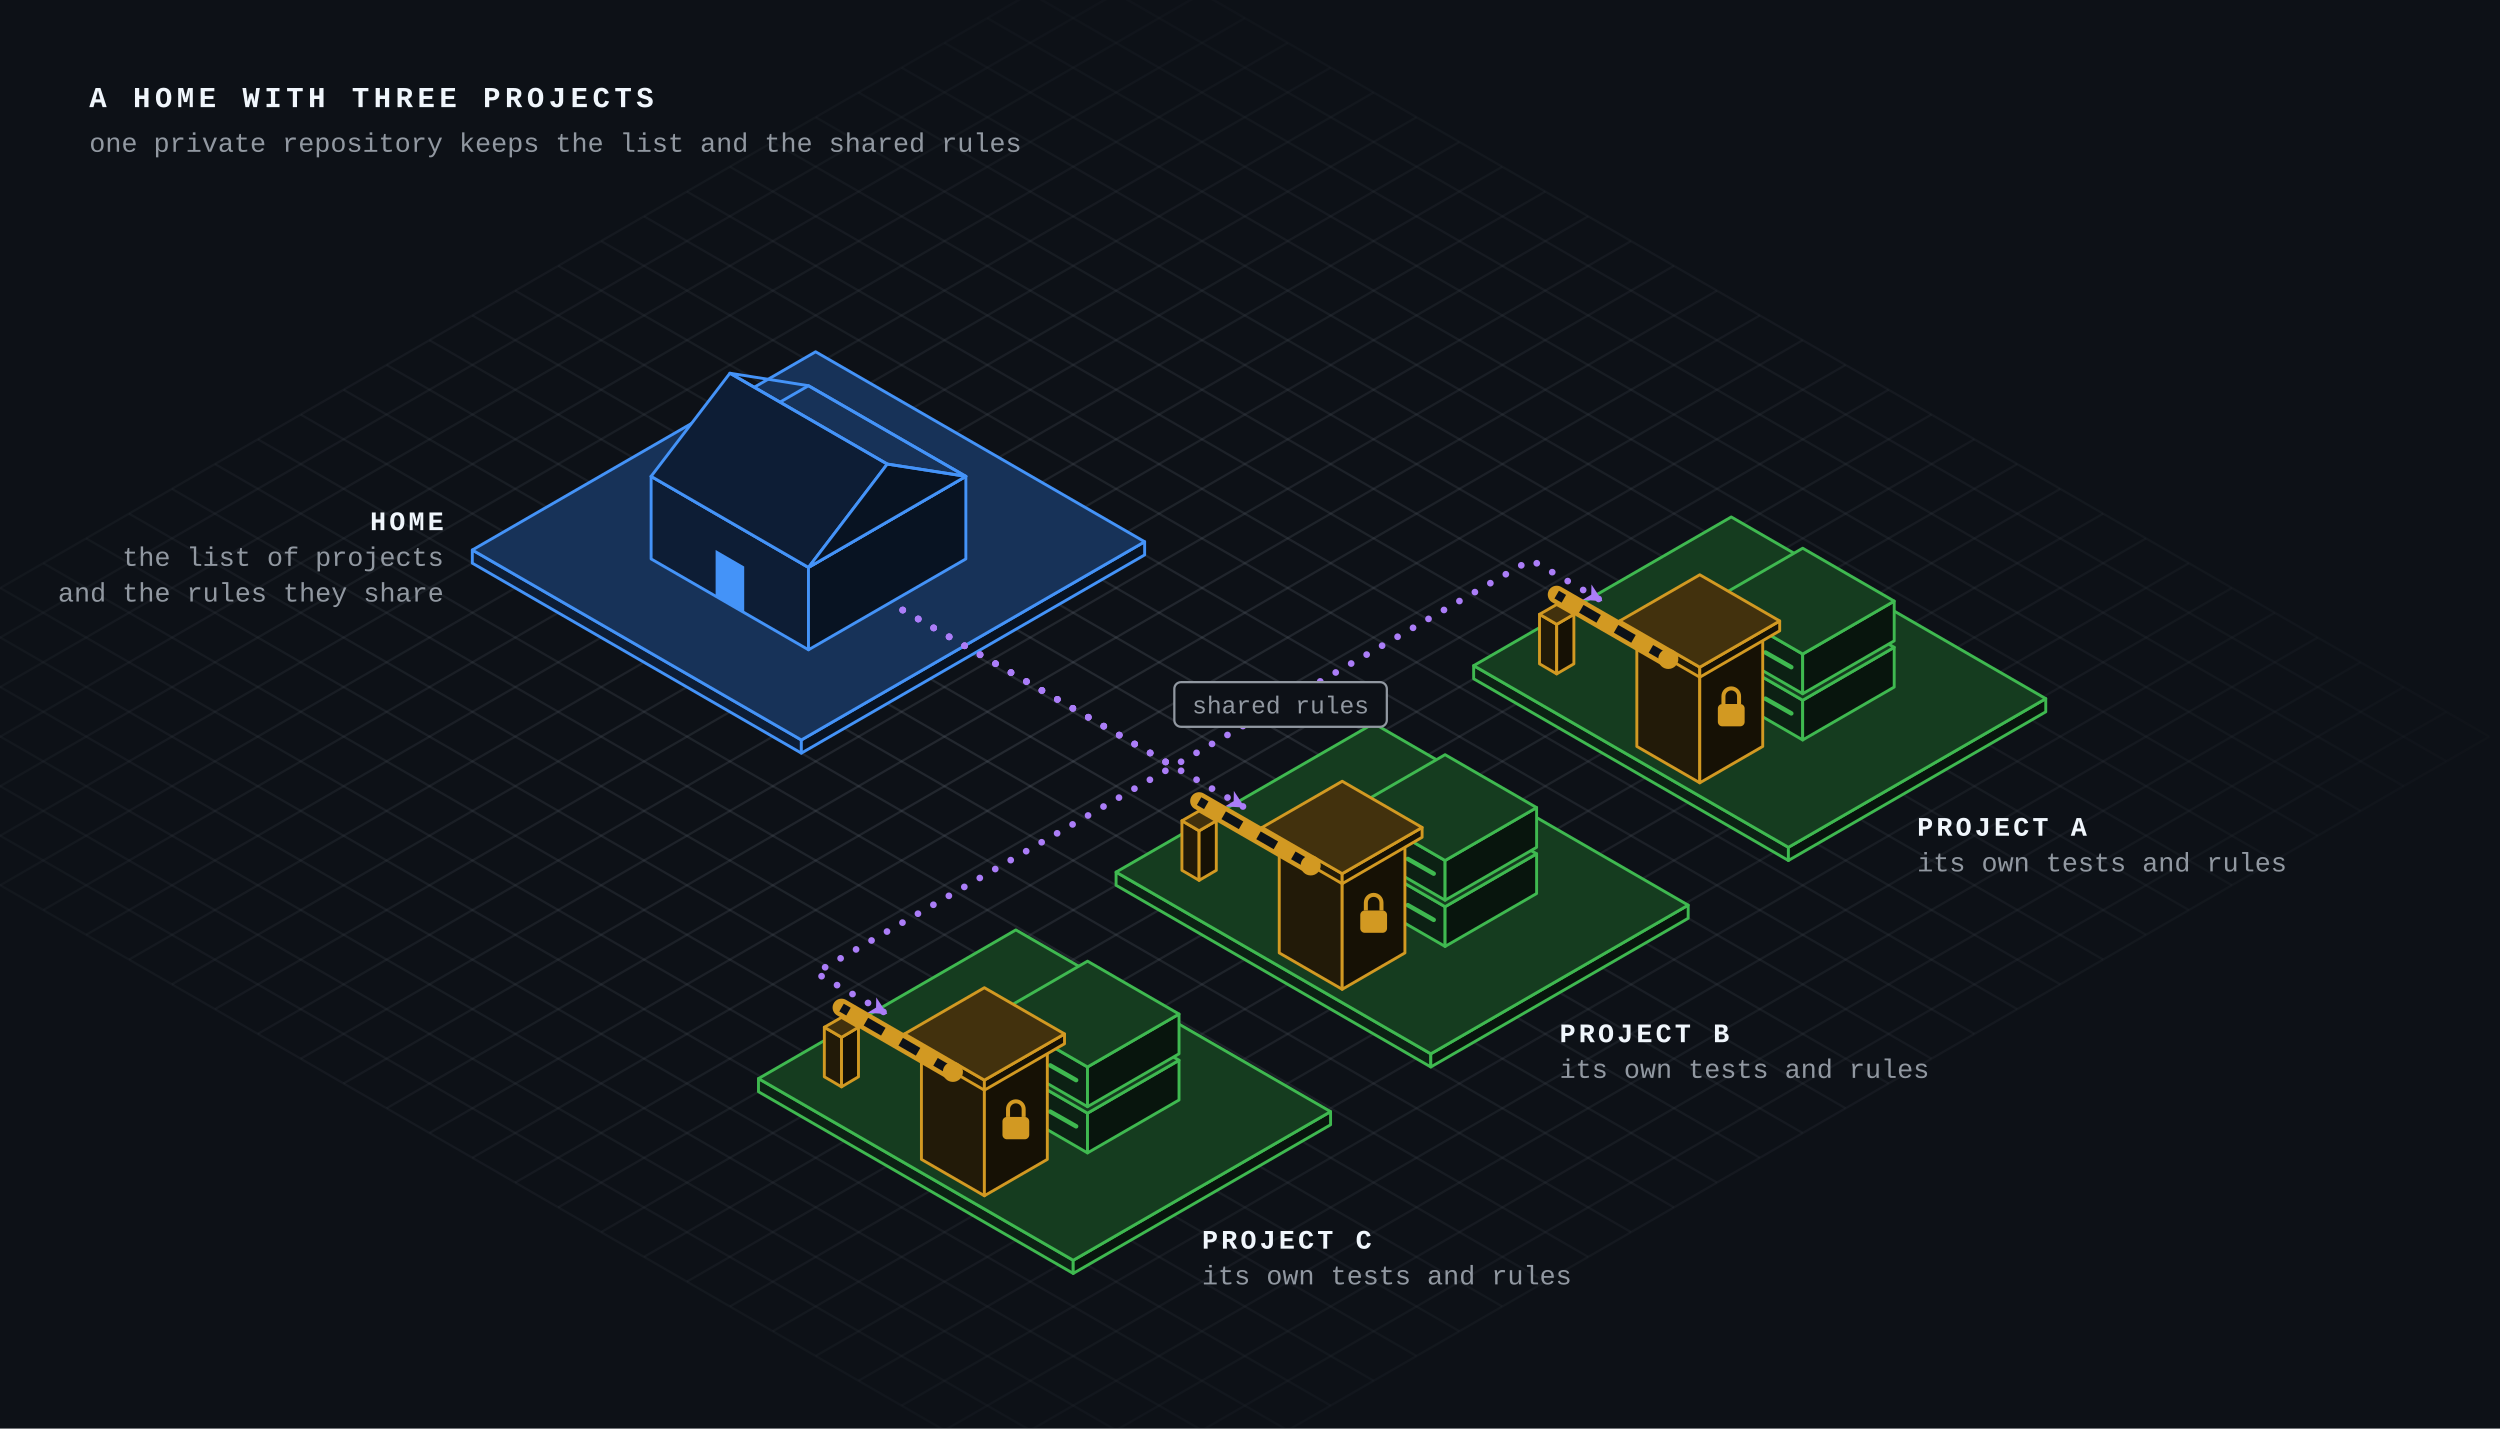
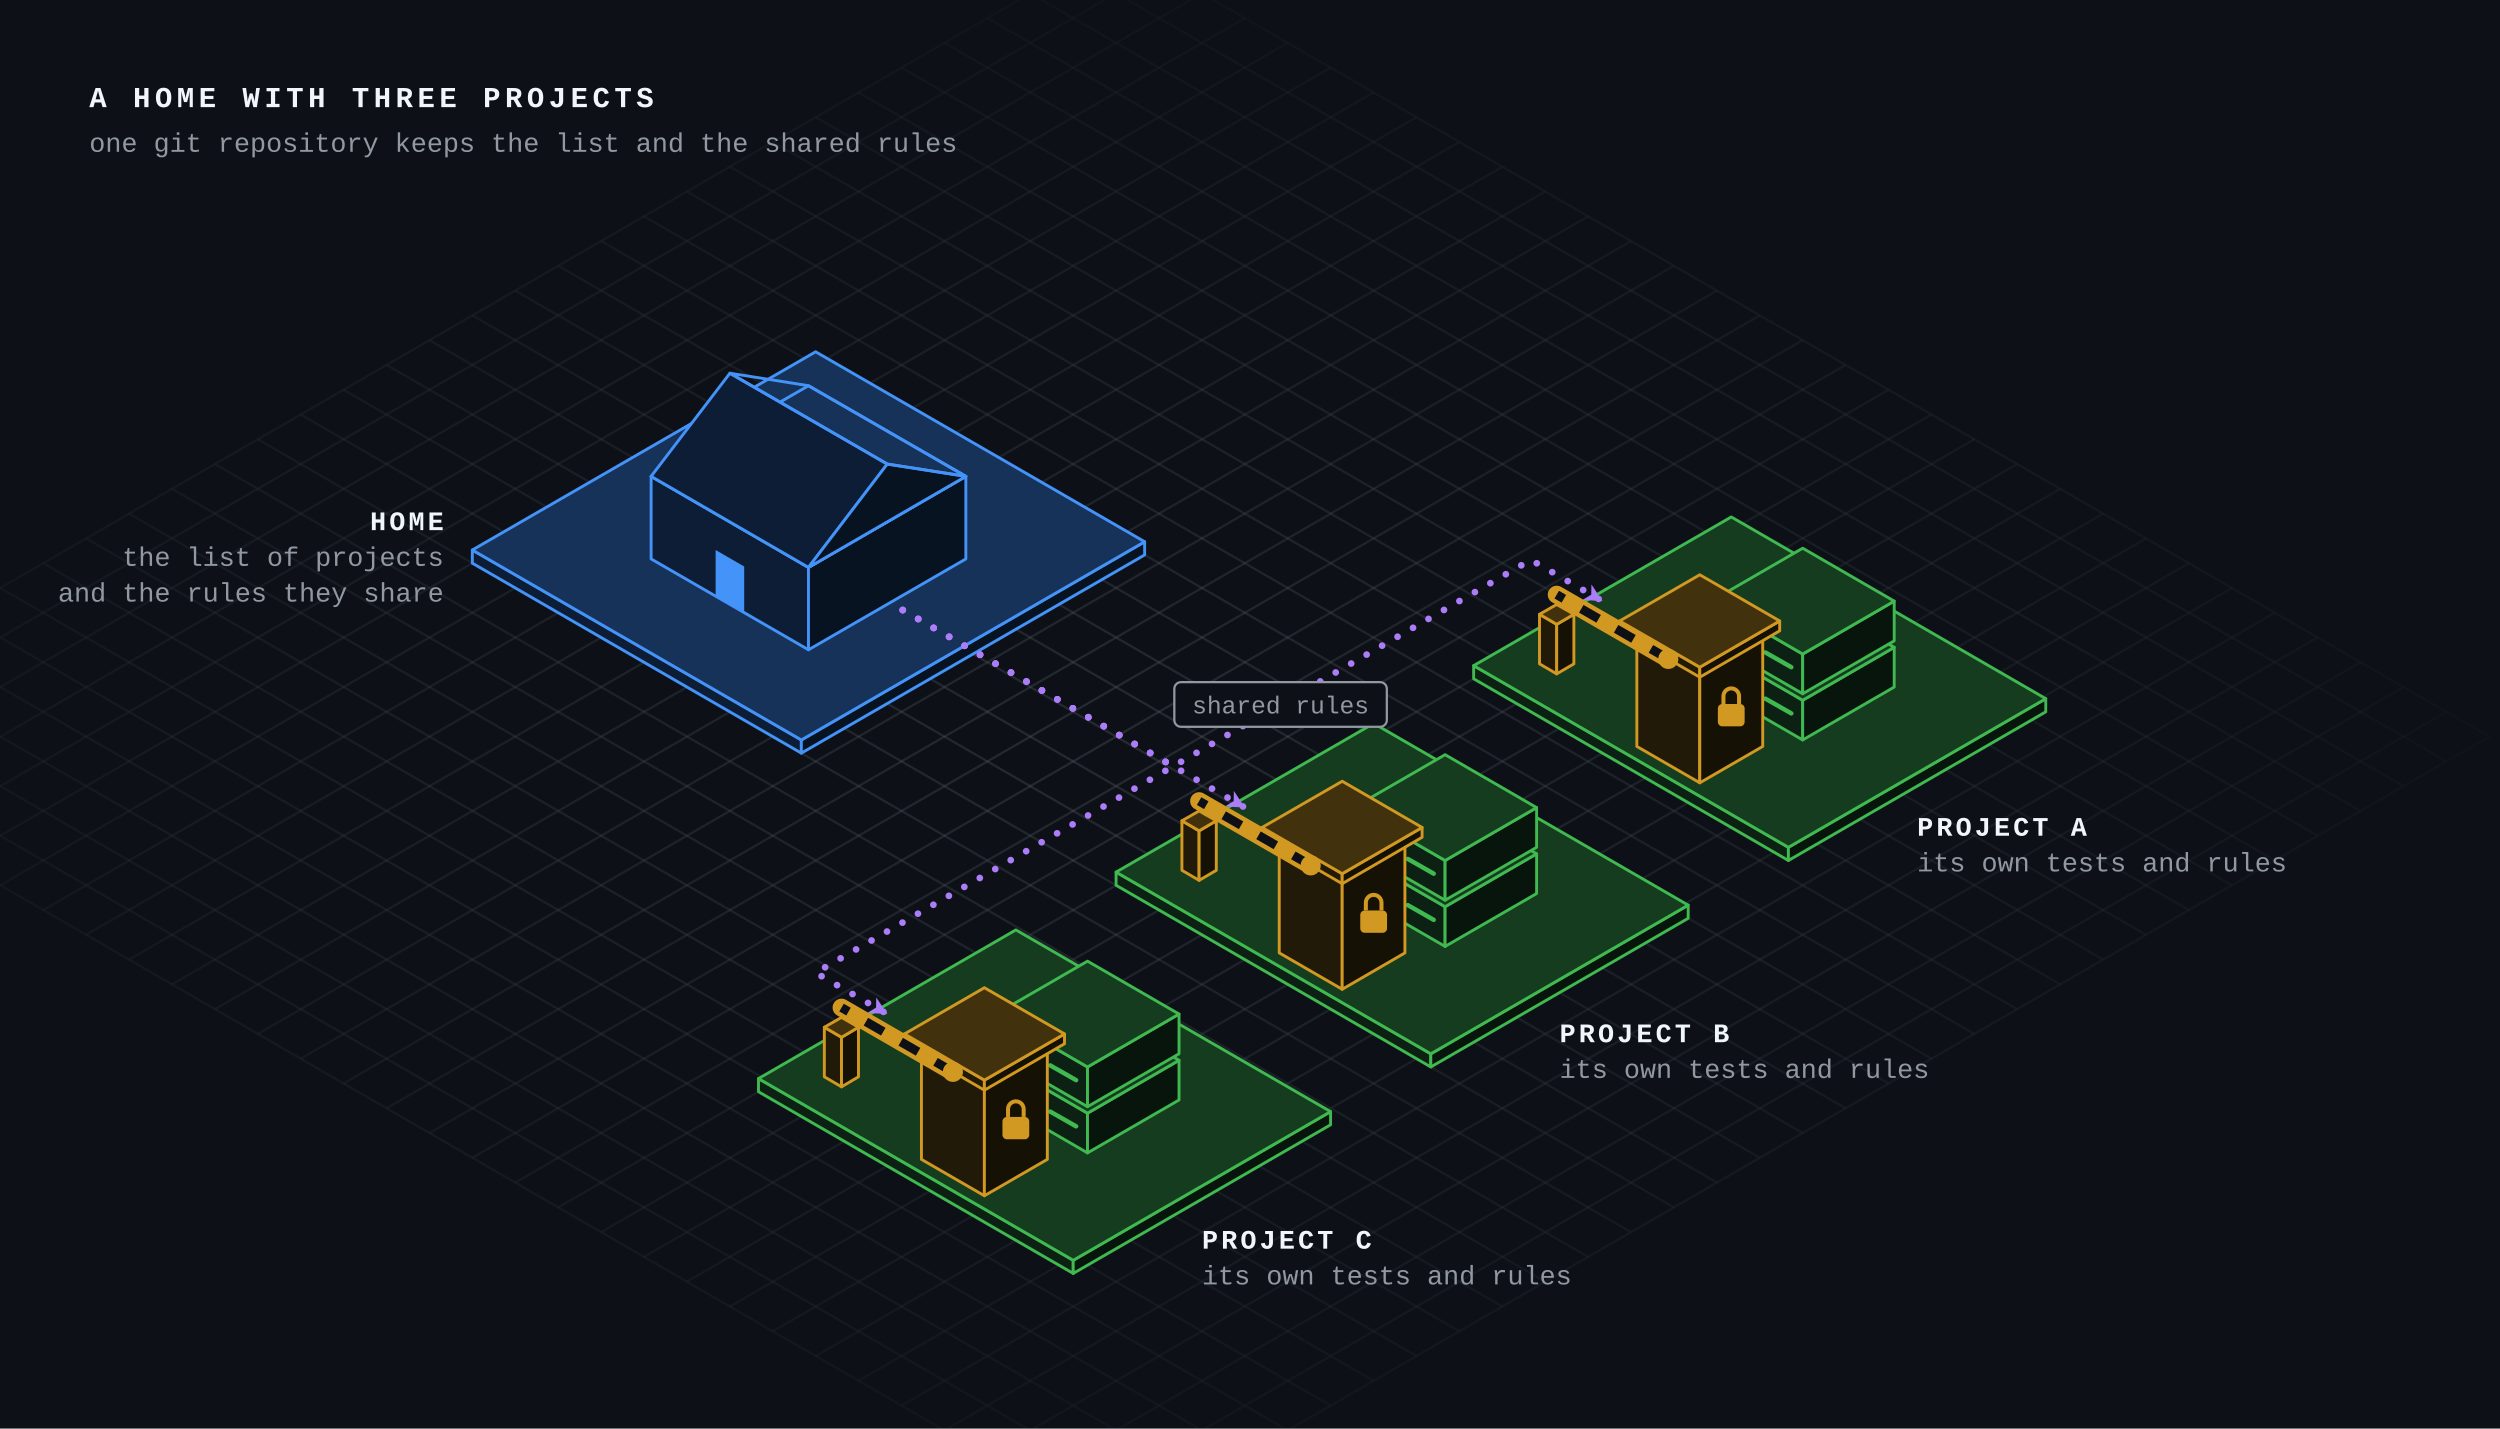
<svg xmlns="http://www.w3.org/2000/svg" viewBox="0 0 1120 640" width="1120" height="640" role="img" aria-labelledby="title desc" font-family="ui-monospace, SFMono-Regular, 'JetBrains Mono', 'Cascadia Mono', Menlo, Consolas, 'Liberation Mono', monospace">
  <defs>
    <radialGradient id="glow" cx="0.446" cy="0.516" r="0.6">
      <stop offset="0" stop-color="#fff" stop-opacity="1" />
      <stop offset="1" stop-color="#fff" stop-opacity="0" />
    </radialGradient>
    <mask id="fade">
      <rect width="1120" height="640" fill="url(#glow)" />
    </mask>
    <marker id="arrow-main" viewBox="0 0 10 10" refX="9" refY="5" markerWidth="10" markerHeight="10" markerUnits="userSpaceOnUse" orient="auto-start-reverse">
      <path d="M1,1 L9,5 L1,9 L3.2,5 z" fill="#ab7df8" />
    </marker>
    <marker id="arrow-side" viewBox="0 0 10 10" refX="9" refY="5" markerWidth="10" markerHeight="10" markerUnits="userSpaceOnUse" orient="auto-start-reverse">
      <path d="M1,1 L9,5 L1,9 L3.2,5 z" fill="#656c76" />
    </marker>
    <marker id="arrow-fail" viewBox="0 0 10 10" refX="9" refY="5" markerWidth="10" markerHeight="10" markerUnits="userSpaceOnUse" orient="auto-start-reverse">
      <path d="M1,1 L9,5 L1,9 L3.2,5 z" fill="#f85149" />
    </marker>
    <marker id="arrow-pass" viewBox="0 0 10 10" refX="9" refY="5" markerWidth="10" markerHeight="10" markerUnits="userSpaceOnUse" orient="auto-start-reverse">
      <path d="M1,1 L9,5 L1,9 L3.2,5 z" fill="#3fb950" />
    </marker>
  </defs>
  <style>.main{stroke-width:3;stroke-dasharray:0 8;animation:flow .8s linear infinite}.side{stroke-width:1.8;stroke-dasharray:6 6;animation:side 1.6s linear infinite}@keyframes flow{to{stroke-dashoffset:-8}}@keyframes side{to{stroke-dashoffset:-12}}.still-arm{display:none}@media (prefers-reduced-motion:reduce){.main,.side{animation:none}.ticket,.moving-arm{display:none}.still-arm{display:inline}}</style>
  <rect width="1120" height="640" fill="#0d1117" />
  <g mask="url(#fade)">
    <line x1="500.0" y1="-25.2" x2="-115.2" y2="330.0" stroke="#656c76" stroke-opacity="0.28" stroke-width="1" />
    <line x1="500.0" y1="-25.2" x2="1115.2" y2="330.0" stroke="#656c76" stroke-opacity="0.28" stroke-width="1" />
    <line x1="519.2" y1="-14.1" x2="-96.0" y2="341.1" stroke="#656c76" stroke-opacity="0.28" stroke-width="1" />
    <line x1="480.8" y1="-14.1" x2="1096.0" y2="341.1" stroke="#656c76" stroke-opacity="0.28" stroke-width="1" />
    <line x1="538.5" y1="-3.0" x2="-76.8" y2="352.2" stroke="#656c76" stroke-opacity="0.28" stroke-width="1" />
    <line x1="461.5" y1="-3.0" x2="1076.8" y2="352.2" stroke="#656c76" stroke-opacity="0.28" stroke-width="1" />
    <line x1="557.7" y1="8.1" x2="-57.5" y2="363.3" stroke="#656c76" stroke-opacity="0.28" stroke-width="1" />
    <line x1="442.3" y1="8.1" x2="1057.5" y2="363.3" stroke="#656c76" stroke-opacity="0.28" stroke-width="1" />
    <line x1="576.9" y1="19.2" x2="-38.3" y2="374.4" stroke="#656c76" stroke-opacity="0.28" stroke-width="1" />
    <line x1="423.1" y1="19.2" x2="1038.3" y2="374.4" stroke="#656c76" stroke-opacity="0.28" stroke-width="1" />
    <line x1="596.1" y1="30.3" x2="-19.1" y2="385.5" stroke="#656c76" stroke-opacity="0.28" stroke-width="1" />
    <line x1="403.9" y1="30.3" x2="1019.1" y2="385.5" stroke="#656c76" stroke-opacity="0.28" stroke-width="1" />
    <line x1="615.4" y1="41.4" x2="0.1" y2="396.6" stroke="#656c76" stroke-opacity="0.28" stroke-width="1" />
    <line x1="384.6" y1="41.4" x2="999.9" y2="396.6" stroke="#656c76" stroke-opacity="0.28" stroke-width="1" />
    <line x1="634.6" y1="52.5" x2="19.4" y2="407.7" stroke="#656c76" stroke-opacity="0.28" stroke-width="1" />
    <line x1="365.4" y1="52.5" x2="980.6" y2="407.7" stroke="#656c76" stroke-opacity="0.28" stroke-width="1" />
    <line x1="653.8" y1="63.6" x2="38.6" y2="418.8" stroke="#656c76" stroke-opacity="0.28" stroke-width="1" />
    <line x1="346.2" y1="63.6" x2="961.4" y2="418.8" stroke="#656c76" stroke-opacity="0.28" stroke-width="1" />
    <line x1="673.0" y1="74.7" x2="57.8" y2="429.9" stroke="#656c76" stroke-opacity="0.28" stroke-width="1" />
    <line x1="327.0" y1="74.7" x2="942.2" y2="429.9" stroke="#656c76" stroke-opacity="0.28" stroke-width="1" />
    <line x1="692.3" y1="85.8" x2="77.0" y2="441.0" stroke="#656c76" stroke-opacity="0.28" stroke-width="1" />
    <line x1="307.7" y1="85.8" x2="923.0" y2="441.0" stroke="#656c76" stroke-opacity="0.28" stroke-width="1" />
    <line x1="711.5" y1="96.9" x2="96.3" y2="452.1" stroke="#656c76" stroke-opacity="0.28" stroke-width="1" />
    <line x1="288.5" y1="96.9" x2="903.7" y2="452.1" stroke="#656c76" stroke-opacity="0.28" stroke-width="1" />
    <line x1="730.7" y1="108.0" x2="115.5" y2="463.2" stroke="#656c76" stroke-opacity="0.28" stroke-width="1" />
    <line x1="269.3" y1="108.0" x2="884.5" y2="463.2" stroke="#656c76" stroke-opacity="0.28" stroke-width="1" />
    <line x1="749.9" y1="119.1" x2="134.7" y2="474.3" stroke="#656c76" stroke-opacity="0.28" stroke-width="1" />
    <line x1="250.1" y1="119.1" x2="865.3" y2="474.3" stroke="#656c76" stroke-opacity="0.28" stroke-width="1" />
    <line x1="769.2" y1="130.2" x2="153.9" y2="485.4" stroke="#656c76" stroke-opacity="0.28" stroke-width="1" />
    <line x1="230.8" y1="130.2" x2="846.1" y2="485.4" stroke="#656c76" stroke-opacity="0.28" stroke-width="1" />
    <line x1="788.4" y1="141.3" x2="173.2" y2="496.5" stroke="#656c76" stroke-opacity="0.28" stroke-width="1" />
    <line x1="211.6" y1="141.3" x2="826.8" y2="496.5" stroke="#656c76" stroke-opacity="0.28" stroke-width="1" />
    <line x1="807.6" y1="152.4" x2="192.4" y2="507.6" stroke="#656c76" stroke-opacity="0.28" stroke-width="1" />
    <line x1="192.4" y1="152.4" x2="807.6" y2="507.6" stroke="#656c76" stroke-opacity="0.28" stroke-width="1" />
    <line x1="826.8" y1="163.5" x2="211.6" y2="518.7" stroke="#656c76" stroke-opacity="0.28" stroke-width="1" />
    <line x1="173.2" y1="163.5" x2="788.4" y2="518.7" stroke="#656c76" stroke-opacity="0.28" stroke-width="1" />
    <line x1="846.1" y1="174.6" x2="230.8" y2="529.8" stroke="#656c76" stroke-opacity="0.28" stroke-width="1" />
    <line x1="153.9" y1="174.6" x2="769.2" y2="529.8" stroke="#656c76" stroke-opacity="0.28" stroke-width="1" />
    <line x1="865.3" y1="185.7" x2="250.1" y2="540.9" stroke="#656c76" stroke-opacity="0.28" stroke-width="1" />
    <line x1="134.7" y1="185.7" x2="749.9" y2="540.9" stroke="#656c76" stroke-opacity="0.28" stroke-width="1" />
    <line x1="884.5" y1="196.8" x2="269.3" y2="552.0" stroke="#656c76" stroke-opacity="0.28" stroke-width="1" />
    <line x1="115.5" y1="196.8" x2="730.7" y2="552.0" stroke="#656c76" stroke-opacity="0.28" stroke-width="1" />
    <line x1="903.7" y1="207.9" x2="288.5" y2="563.1" stroke="#656c76" stroke-opacity="0.28" stroke-width="1" />
    <line x1="96.3" y1="207.9" x2="711.5" y2="563.1" stroke="#656c76" stroke-opacity="0.28" stroke-width="1" />
    <line x1="923.0" y1="219.0" x2="307.7" y2="574.2" stroke="#656c76" stroke-opacity="0.28" stroke-width="1" />
    <line x1="77.0" y1="219.0" x2="692.3" y2="574.2" stroke="#656c76" stroke-opacity="0.28" stroke-width="1" />
    <line x1="942.2" y1="230.1" x2="327.0" y2="585.3" stroke="#656c76" stroke-opacity="0.28" stroke-width="1" />
    <line x1="57.8" y1="230.1" x2="673.0" y2="585.3" stroke="#656c76" stroke-opacity="0.28" stroke-width="1" />
    <line x1="961.4" y1="241.2" x2="346.2" y2="596.4" stroke="#656c76" stroke-opacity="0.28" stroke-width="1" />
    <line x1="38.6" y1="241.2" x2="653.8" y2="596.4" stroke="#656c76" stroke-opacity="0.28" stroke-width="1" />
    <line x1="980.6" y1="252.3" x2="365.4" y2="607.5" stroke="#656c76" stroke-opacity="0.28" stroke-width="1" />
    <line x1="19.4" y1="252.3" x2="634.6" y2="607.5" stroke="#656c76" stroke-opacity="0.28" stroke-width="1" />
    <line x1="999.9" y1="263.4" x2="384.6" y2="618.6" stroke="#656c76" stroke-opacity="0.28" stroke-width="1" />
    <line x1="0.1" y1="263.4" x2="615.4" y2="618.6" stroke="#656c76" stroke-opacity="0.28" stroke-width="1" />
    <line x1="1019.1" y1="274.5" x2="403.9" y2="629.7" stroke="#656c76" stroke-opacity="0.28" stroke-width="1" />
    <line x1="-19.1" y1="274.5" x2="596.1" y2="629.7" stroke="#656c76" stroke-opacity="0.28" stroke-width="1" />
    <line x1="1038.3" y1="285.6" x2="423.1" y2="640.8" stroke="#656c76" stroke-opacity="0.28" stroke-width="1" />
    <line x1="-38.3" y1="285.6" x2="576.9" y2="640.8" stroke="#656c76" stroke-opacity="0.28" stroke-width="1" />
    <line x1="1057.5" y1="296.7" x2="442.3" y2="651.9" stroke="#656c76" stroke-opacity="0.28" stroke-width="1" />
    <line x1="-57.5" y1="296.7" x2="557.7" y2="651.9" stroke="#656c76" stroke-opacity="0.28" stroke-width="1" />
    <line x1="1076.8" y1="307.8" x2="461.5" y2="663.0" stroke="#656c76" stroke-opacity="0.28" stroke-width="1" />
    <line x1="-76.8" y1="307.8" x2="538.5" y2="663.0" stroke="#656c76" stroke-opacity="0.28" stroke-width="1" />
    <line x1="1096.0" y1="318.9" x2="480.8" y2="674.1" stroke="#656c76" stroke-opacity="0.28" stroke-width="1" />
    <line x1="-96.0" y1="318.9" x2="519.2" y2="674.1" stroke="#656c76" stroke-opacity="0.28" stroke-width="1" />
    <line x1="1115.2" y1="330.0" x2="500.0" y2="685.2" stroke="#656c76" stroke-opacity="0.28" stroke-width="1" />
    <line x1="-115.2" y1="330.0" x2="500.0" y2="685.2" stroke="#656c76" stroke-opacity="0.28" stroke-width="1" />
  </g>
  <polygon points="211.6,246.4 359.0,331.5 359.0,337.4 211.6,252.3" fill="#0d1d35" stroke="#4493f8" stroke-width="1.3" stroke-linejoin="round" />
  <polygon points="359.0,331.5 512.8,242.7 512.8,248.6 359.0,337.4" fill="#081322" stroke="#4493f8" stroke-width="1.3" stroke-linejoin="round" />
  <polygon points="211.6,246.4 359.0,331.5 512.8,242.7 365.4,157.6" fill="#173258" stroke="#4493f8" stroke-width="1.3" stroke-linejoin="round" />
  <polygon points="660.2,298.2 801.2,379.6 801.2,385.5 660.2,304.1" fill="#0c2114" stroke="#3fb950" stroke-width="1.3" stroke-linejoin="round" />
  <polygon points="801.2,379.6 916.5,313.0 916.5,318.9 801.2,385.5" fill="#08150d" stroke="#3fb950" stroke-width="1.3" stroke-linejoin="round" />
  <polygon points="660.2,298.2 801.2,379.6 916.5,313.0 775.6,231.6" fill="#153c1f" stroke="#3fb950" stroke-width="1.3" stroke-linejoin="round" />
  <polygon points="500.0,390.7 641.0,472.1 641.0,478.0 500.0,396.6" fill="#0c2114" stroke="#3fb950" stroke-width="1.3" stroke-linejoin="round" />
  <polygon points="641.0,472.1 756.3,405.5 756.3,411.4 641.0,478.0" fill="#08150d" stroke="#3fb950" stroke-width="1.3" stroke-linejoin="round" />
  <polygon points="500.0,390.7 641.0,472.1 756.3,405.5 615.4,324.1" fill="#153c1f" stroke="#3fb950" stroke-width="1.3" stroke-linejoin="round" />
  <polygon points="339.8,483.2 480.8,564.6 480.8,570.5 339.8,489.1" fill="#0c2114" stroke="#3fb950" stroke-width="1.3" stroke-linejoin="round" />
  <polygon points="480.8,564.6 596.1,498.0 596.1,503.9 480.8,570.5" fill="#08150d" stroke="#3fb950" stroke-width="1.3" stroke-linejoin="round" />
  <polygon points="339.8,483.2 480.8,564.6 596.1,498.0 455.1,416.6" fill="#153c1f" stroke="#3fb950" stroke-width="1.3" stroke-linejoin="round" />
  <polyline class="main" points="397.5,269.3 525.6,343.3 685.8,250.8 717.9,269.3" fill="none" stroke="#ab7df8" stroke-linecap="round" stroke-linejoin="round" marker-end="url(#arrow-main)" />
  <polyline class="main" points="397.5,269.3 557.7,361.8" fill="none" stroke="#ab7df8" stroke-linecap="round" stroke-linejoin="round" marker-end="url(#arrow-main)" />
  <polyline class="main" points="397.5,269.3 525.6,343.3 365.4,435.8 397.5,454.3" fill="none" stroke="#ab7df8" stroke-linecap="round" stroke-linejoin="round" marker-end="url(#arrow-main)" />
  <polygon points="291.7,213.4 362.2,254.2 362.2,291.1 291.7,250.4" fill="#0d1d35" stroke="#4493f8" stroke-width="1.3" stroke-linejoin="round" />
  <polygon points="362.2,254.2 432.7,213.4 432.7,250.4 362.2,291.1" fill="#081322" stroke="#4493f8" stroke-width="1.3" stroke-linejoin="round" />
  <polygon points="291.7,213.4 362.2,254.2 432.7,213.4 362.2,172.8" fill="#173258" stroke="#4493f8" stroke-width="1.3" stroke-linejoin="round" />
  <polygon points="291.7,213.4 362.2,254.2 397.5,207.9 327.0,167.2" fill="#0d1d35" stroke="#4493f8" stroke-width="1.3" stroke-linejoin="round" />
  <polygon points="362.2,254.2 432.7,213.4 397.5,207.9" fill="#081322" stroke="#4493f8" stroke-width="1.3" stroke-linejoin="round" />
  <polygon points="362.2,172.8 432.7,213.4 397.5,207.9 327.0,167.2" fill="#173258" stroke="#4493f8" stroke-width="1.3" stroke-linejoin="round" fill-opacity="0" />
  <polygon points="333.4,274.5 320.6,267.1 320.6,246.4 333.4,253.8" fill="#4493f8" />
  <polygon points="766.6,290.0 807.6,313.7 807.6,331.5 766.6,307.8" fill="#0c2114" stroke="#3fb950" stroke-width="1.3" stroke-linejoin="round" />
  <polygon points="807.6,313.7 848.6,290.0 848.6,307.8 807.6,331.5" fill="#08150d" stroke="#3fb950" stroke-width="1.3" stroke-linejoin="round" />
  <polygon points="766.6,290.0 807.6,313.7 848.6,290.0 807.6,266.4" fill="#153c1f" stroke="#3fb950" stroke-width="1.3" stroke-linejoin="round" />
  <circle cx="775.6" cy="304.1" r="2.1" fill="#3fb950" />
  <circle cx="781.3" cy="307.4" r="2.1" fill="#3fb950" />
  <circle cx="787.1" cy="310.8" r="2.1" fill="#3fb950" />
  <line x1="790.9" y1="313.0" x2="802.5" y2="319.6" stroke="#3fb950" stroke-width="2" stroke-linecap="round" />
  <polygon points="766.6,269.3 807.6,293.0 807.6,310.8 766.6,287.1" fill="#0c2114" stroke="#3fb950" stroke-width="1.3" stroke-linejoin="round" />
  <polygon points="807.6,293.0 848.6,269.3 848.6,287.1 807.6,310.8" fill="#08150d" stroke="#3fb950" stroke-width="1.3" stroke-linejoin="round" />
  <polygon points="766.6,269.3 807.6,293.0 848.6,269.3 807.6,245.6" fill="#153c1f" stroke="#3fb950" stroke-width="1.3" stroke-linejoin="round" />
  <circle cx="775.6" cy="283.4" r="2.1" fill="#3fb950" />
  <circle cx="781.3" cy="286.7" r="2.1" fill="#3fb950" />
  <circle cx="787.1" cy="290.0" r="2.1" fill="#3fb950" />
  <line x1="790.9" y1="292.3" x2="802.5" y2="298.9" stroke="#3fb950" stroke-width="2" stroke-linecap="round" />
  <polygon points="733.3,282.6 761.5,298.9 761.5,350.7 733.3,334.4" fill="#221a08" stroke="#d29922" stroke-width="1.3" stroke-linejoin="round" />
  <polygon points="761.5,298.9 789.7,282.6 789.7,334.4 761.5,350.7" fill="#161105" stroke="#d29922" stroke-width="1.3" stroke-linejoin="round" />
  <polygon points="733.3,282.6 761.5,298.9 789.7,282.6 761.5,266.4" fill="#42310d" stroke="#d29922" stroke-width="1.3" stroke-linejoin="round" />
  <polygon points="725.6,278.2 761.5,298.9 761.5,303.4 725.6,282.6" fill="#221a08" stroke="#d29922" stroke-width="1.3" stroke-linejoin="round" />
  <polygon points="761.5,298.9 797.3,278.2 797.3,282.6 761.5,303.4" fill="#161105" stroke="#d29922" stroke-width="1.3" stroke-linejoin="round" />
  <polygon points="725.6,278.2 761.5,298.9 797.3,278.2 761.5,257.5" fill="#42310d" stroke="#d29922" stroke-width="1.3" stroke-linejoin="round" />
  <rect x="769.6" y="315.4" width="12" height="10" rx="2" fill="#d29922" />
  <path d="M772.1,315.4 v-3.5 a3.5,3.5 0 0 1 7,0 v3.5" fill="none" stroke="#d29922" stroke-width="1.8" />
  <polygon points="689.7,275.2 697.4,279.7 697.4,301.9 689.7,297.4" fill="#221a08" stroke="#d29922" stroke-width="1.3" stroke-linejoin="round" />
  <polygon points="697.4,279.7 705.1,275.2 705.1,297.4 697.4,301.9" fill="#161105" stroke="#d29922" stroke-width="1.3" stroke-linejoin="round" />
  <polygon points="689.7,275.2 697.4,279.7 705.1,275.2 697.4,270.8" fill="#42310d" stroke="#d29922" stroke-width="1.3" stroke-linejoin="round" />
  <g class="moving-arm">
    <line x1="747.4" y1="295.2" x2="697.4" y2="266.4" stroke="#d29922" stroke-width="8" stroke-linecap="round" />
    <line x1="747.4" y1="295.2" x2="697.4" y2="266.4" stroke="#0d1117" stroke-width="4" stroke-dasharray="9 9" />
  </g>
  <g class="still-arm">
    <line x1="747.4" y1="295.2" x2="697.4" y2="266.4" stroke="#d29922" stroke-width="8" stroke-linecap="round" />
    <line x1="747.4" y1="295.2" x2="697.4" y2="266.4" stroke="#0d1117" stroke-width="4" stroke-dasharray="9 9" />
  </g>
  <circle cx="747.4" cy="295.2" r="4.5" fill="#d29922" />
  <polygon points="606.4,382.5 647.4,406.2 647.4,424.0 606.4,400.3" fill="#0c2114" stroke="#3fb950" stroke-width="1.3" stroke-linejoin="round" />
  <polygon points="647.4,406.2 688.4,382.5 688.4,400.3 647.4,424.0" fill="#08150d" stroke="#3fb950" stroke-width="1.3" stroke-linejoin="round" />
  <polygon points="606.4,382.5 647.4,406.2 688.4,382.5 647.4,358.9" fill="#153c1f" stroke="#3fb950" stroke-width="1.3" stroke-linejoin="round" />
  <circle cx="615.4" cy="396.6" r="2.1" fill="#3fb950" />
  <circle cx="621.1" cy="399.9" r="2.1" fill="#3fb950" />
  <circle cx="626.9" cy="403.3" r="2.1" fill="#3fb950" />
  <line x1="630.7" y1="405.5" x2="642.3" y2="412.1" stroke="#3fb950" stroke-width="2" stroke-linecap="round" />
  <polygon points="606.4,361.8 647.4,385.5 647.4,403.3 606.4,379.6" fill="#0c2114" stroke="#3fb950" stroke-width="1.3" stroke-linejoin="round" />
  <polygon points="647.4,385.5 688.4,361.8 688.4,379.6 647.4,403.3" fill="#08150d" stroke="#3fb950" stroke-width="1.3" stroke-linejoin="round" />
  <polygon points="606.4,361.8 647.4,385.5 688.4,361.8 647.4,338.1" fill="#153c1f" stroke="#3fb950" stroke-width="1.3" stroke-linejoin="round" />
  <circle cx="615.4" cy="375.9" r="2.1" fill="#3fb950" />
  <circle cx="621.1" cy="379.2" r="2.1" fill="#3fb950" />
  <circle cx="626.9" cy="382.5" r="2.1" fill="#3fb950" />
  <line x1="630.7" y1="384.8" x2="642.3" y2="391.4" stroke="#3fb950" stroke-width="2" stroke-linecap="round" />
  <polygon points="573.1,375.1 601.3,391.4 601.3,443.2 573.1,426.9" fill="#221a08" stroke="#d29922" stroke-width="1.3" stroke-linejoin="round" />
  <polygon points="601.3,391.4 629.4,375.1 629.4,426.9 601.3,443.2" fill="#161105" stroke="#d29922" stroke-width="1.3" stroke-linejoin="round" />
  <polygon points="573.1,375.1 601.3,391.4 629.4,375.1 601.3,358.9" fill="#42310d" stroke="#d29922" stroke-width="1.3" stroke-linejoin="round" />
  <polygon points="565.4,370.7 601.3,391.4 601.3,395.9 565.4,375.1" fill="#221a08" stroke="#d29922" stroke-width="1.3" stroke-linejoin="round" />
  <polygon points="601.3,391.4 637.1,370.7 637.1,375.1 601.3,395.9" fill="#161105" stroke="#d29922" stroke-width="1.3" stroke-linejoin="round" />
  <polygon points="565.4,370.7 601.3,391.4 637.1,370.7 601.3,350.0" fill="#42310d" stroke="#d29922" stroke-width="1.3" stroke-linejoin="round" />
  <rect x="609.4" y="407.9" width="12" height="10" rx="2" fill="#d29922" />
  <path d="M611.9,407.9 v-3.5 a3.5,3.5 0 0 1 7,0 v3.5" fill="none" stroke="#d29922" stroke-width="1.8" />
  <polygon points="529.5,367.7 537.2,372.2 537.2,394.4 529.5,389.9" fill="#221a08" stroke="#d29922" stroke-width="1.3" stroke-linejoin="round" />
  <polygon points="537.2,372.2 544.9,367.7 544.9,389.9 537.2,394.4" fill="#161105" stroke="#d29922" stroke-width="1.3" stroke-linejoin="round" />
  <polygon points="529.5,367.7 537.2,372.2 544.9,367.7 537.2,363.3" fill="#42310d" stroke="#d29922" stroke-width="1.3" stroke-linejoin="round" />
  <g class="moving-arm">
    <line x1="587.2" y1="387.7" x2="537.2" y2="358.9" stroke="#d29922" stroke-width="8" stroke-linecap="round" />
    <line x1="587.2" y1="387.7" x2="537.2" y2="358.9" stroke="#0d1117" stroke-width="4" stroke-dasharray="9 9" />
  </g>
  <g class="still-arm">
    <line x1="587.2" y1="387.7" x2="537.2" y2="358.9" stroke="#d29922" stroke-width="8" stroke-linecap="round" />
    <line x1="587.2" y1="387.7" x2="537.2" y2="358.9" stroke="#0d1117" stroke-width="4" stroke-dasharray="9 9" />
  </g>
  <circle cx="587.2" cy="387.7" r="4.5" fill="#d29922" />
  <polygon points="446.2,475.0 487.2,498.7 487.2,516.5 446.2,492.8" fill="#0c2114" stroke="#3fb950" stroke-width="1.3" stroke-linejoin="round" />
  <polygon points="487.2,498.7 528.2,475.0 528.2,492.8 487.2,516.5" fill="#08150d" stroke="#3fb950" stroke-width="1.3" stroke-linejoin="round" />
  <polygon points="446.2,475.0 487.2,498.7 528.2,475.0 487.2,451.4" fill="#153c1f" stroke="#3fb950" stroke-width="1.3" stroke-linejoin="round" />
  <circle cx="455.1" cy="489.1" r="2.1" fill="#3fb950" />
  <circle cx="460.9" cy="492.4" r="2.1" fill="#3fb950" />
  <circle cx="466.7" cy="495.8" r="2.1" fill="#3fb950" />
  <line x1="470.5" y1="498.0" x2="482.1" y2="504.6" stroke="#3fb950" stroke-width="2" stroke-linecap="round" />
  <polygon points="446.2,454.3 487.2,478.0 487.2,495.8 446.2,472.1" fill="#0c2114" stroke="#3fb950" stroke-width="1.3" stroke-linejoin="round" />
  <polygon points="487.2,478.0 528.2,454.3 528.2,472.1 487.2,495.8" fill="#08150d" stroke="#3fb950" stroke-width="1.3" stroke-linejoin="round" />
  <polygon points="446.2,454.3 487.2,478.0 528.2,454.3 487.2,430.6" fill="#153c1f" stroke="#3fb950" stroke-width="1.3" stroke-linejoin="round" />
  <circle cx="455.1" cy="468.4" r="2.1" fill="#3fb950" />
  <circle cx="460.9" cy="471.7" r="2.1" fill="#3fb950" />
  <circle cx="466.7" cy="475.0" r="2.1" fill="#3fb950" />
  <line x1="470.5" y1="477.3" x2="482.1" y2="483.9" stroke="#3fb950" stroke-width="2" stroke-linecap="round" />
  <polygon points="412.8,467.6 441.0,483.9 441.0,535.7 412.8,519.4" fill="#221a08" stroke="#d29922" stroke-width="1.3" stroke-linejoin="round" />
  <polygon points="441.0,483.9 469.2,467.6 469.2,519.4 441.0,535.7" fill="#161105" stroke="#d29922" stroke-width="1.3" stroke-linejoin="round" />
  <polygon points="412.8,467.6 441.0,483.9 469.2,467.6 441.0,451.4" fill="#42310d" stroke="#d29922" stroke-width="1.3" stroke-linejoin="round" />
  <polygon points="405.2,463.2 441.0,483.9 441.0,488.4 405.2,467.6" fill="#221a08" stroke="#d29922" stroke-width="1.3" stroke-linejoin="round" />
  <polygon points="441.0,483.9 476.9,463.2 476.9,467.6 441.0,488.4" fill="#161105" stroke="#d29922" stroke-width="1.3" stroke-linejoin="round" />
  <polygon points="405.2,463.2 441.0,483.9 476.9,463.2 441.0,442.5" fill="#42310d" stroke="#d29922" stroke-width="1.3" stroke-linejoin="round" />
  <rect x="449.1" y="500.4" width="12" height="10" rx="2" fill="#d29922" />
  <path d="M451.6,500.4 v-3.5 a3.5,3.5 0 0 1 7,0 v3.5" fill="none" stroke="#d29922" stroke-width="1.8" />
  <polygon points="369.3,460.2 377.0,464.7 377.0,486.9 369.3,482.4" fill="#221a08" stroke="#d29922" stroke-width="1.3" stroke-linejoin="round" />
  <polygon points="377.0,464.7 384.6,460.2 384.6,482.4 377.0,486.9" fill="#161105" stroke="#d29922" stroke-width="1.3" stroke-linejoin="round" />
  <polygon points="369.3,460.2 377.0,464.7 384.6,460.2 377.0,455.8" fill="#42310d" stroke="#d29922" stroke-width="1.3" stroke-linejoin="round" />
  <g class="moving-arm">
    <line x1="426.9" y1="480.2" x2="377.0" y2="451.4" stroke="#d29922" stroke-width="8" stroke-linecap="round" />
    <line x1="426.9" y1="480.2" x2="377.0" y2="451.4" stroke="#0d1117" stroke-width="4" stroke-dasharray="9 9" />
  </g>
  <g class="still-arm">
    <line x1="426.9" y1="480.2" x2="377.0" y2="451.4" stroke="#d29922" stroke-width="8" stroke-linecap="round" />
    <line x1="426.9" y1="480.2" x2="377.0" y2="451.4" stroke="#0d1117" stroke-width="4" stroke-dasharray="9 9" />
  </g>
  <circle cx="426.9" cy="480.2" r="4.5" fill="#d29922" />
  <text x="40" y="48" font-size="13" font-weight="700" letter-spacing="2" fill="#f0f6fc">A HOME WITH THREE PROJECTS</text>
-   <text x="40" y="68" font-size="12" fill="#9198a1">one private repository keeps the list and the shared rules</text>
+   <text x="40" y="68" font-size="12" fill="#9198a1">one git repository keeps the list and the shared rules</text>
  <rect x="526.1" y="305.6" width="95.2" height="20" rx="3" fill="#0d1117" stroke="#9198a1" />
  <text x="573.7" y="319.6" text-anchor="middle" font-size="11" fill="#9198a1">shared rules</text>
  <text x="198.8" y="237.5" text-anchor="end" font-size="12" font-weight="700" letter-spacing="1.4" fill="#f0f6fc">HOME</text>
  <text x="198.8" y="253.5" text-anchor="end" font-size="12" fill="#9198a1">the list of projects</text>
  <text x="198.8" y="269.5" text-anchor="end" font-size="12" fill="#9198a1">and the rules they share</text>
  <text x="858.9" y="374.4" text-anchor="start" font-size="12" font-weight="700" letter-spacing="1.4" fill="#f0f6fc">PROJECT A</text>
  <text x="858.9" y="390.4" text-anchor="start" font-size="12" fill="#9198a1">its own tests and rules</text>
  <text x="698.7" y="466.9" text-anchor="start" font-size="12" font-weight="700" letter-spacing="1.4" fill="#f0f6fc">PROJECT B</text>
  <text x="698.7" y="482.9" text-anchor="start" font-size="12" fill="#9198a1">its own tests and rules</text>
  <text x="538.5" y="559.4" text-anchor="start" font-size="12" font-weight="700" letter-spacing="1.4" fill="#f0f6fc">PROJECT C</text>
  <text x="538.5" y="575.4" text-anchor="start" font-size="12" fill="#9198a1">its own tests and rules</text>
</svg>
